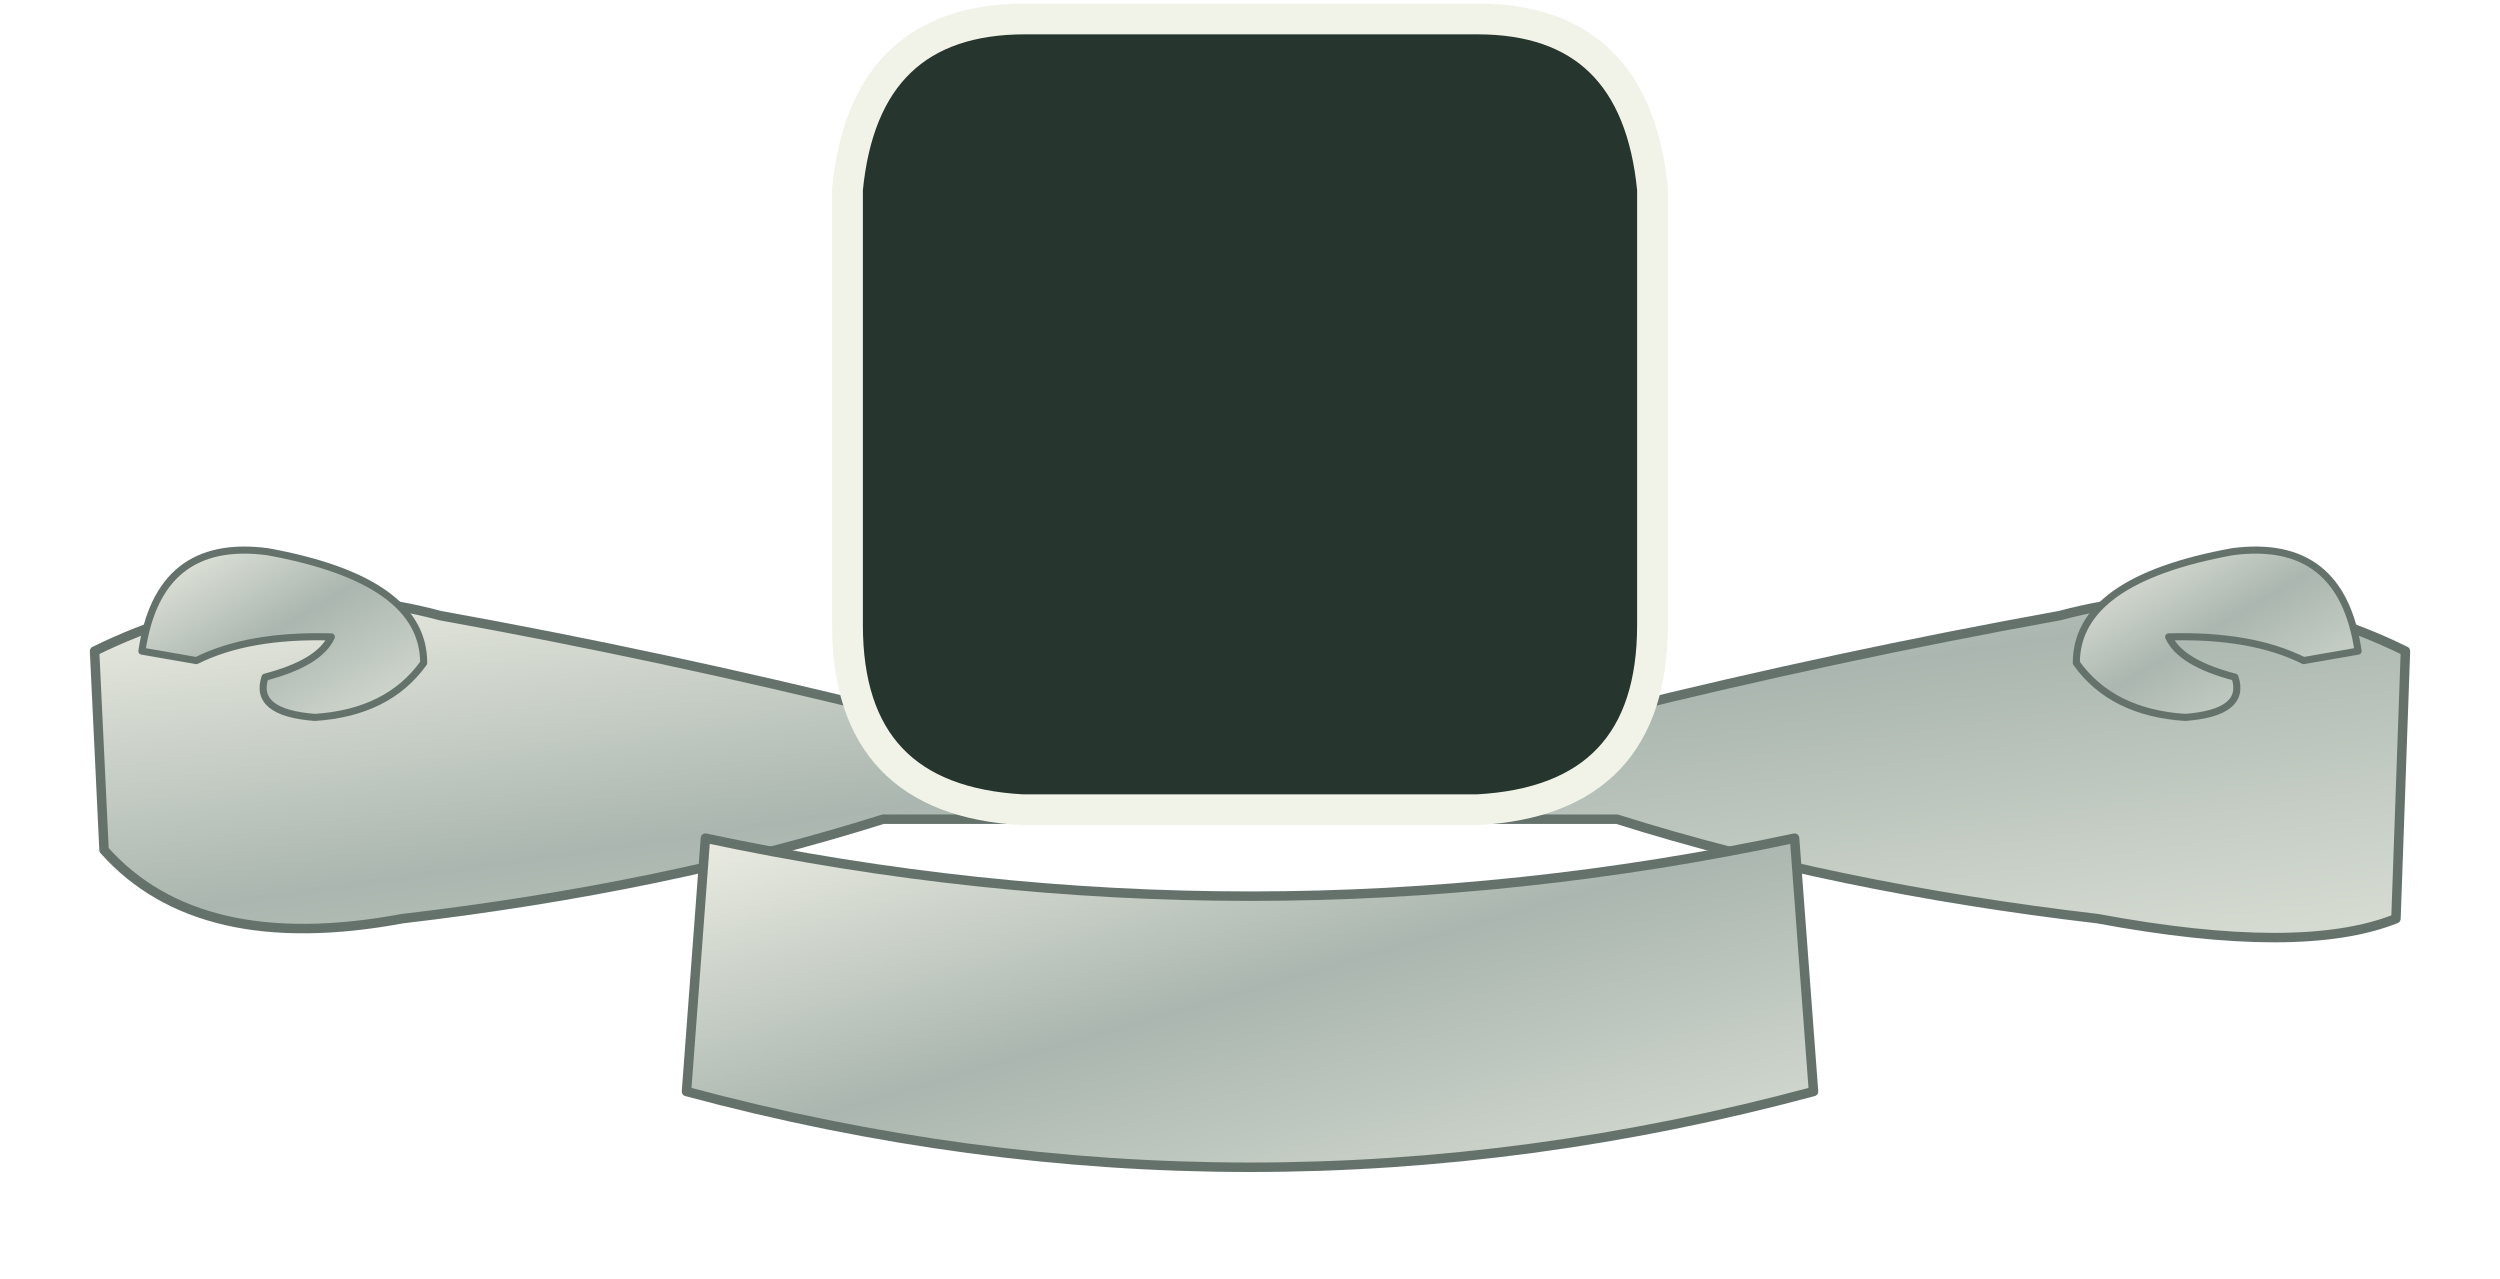
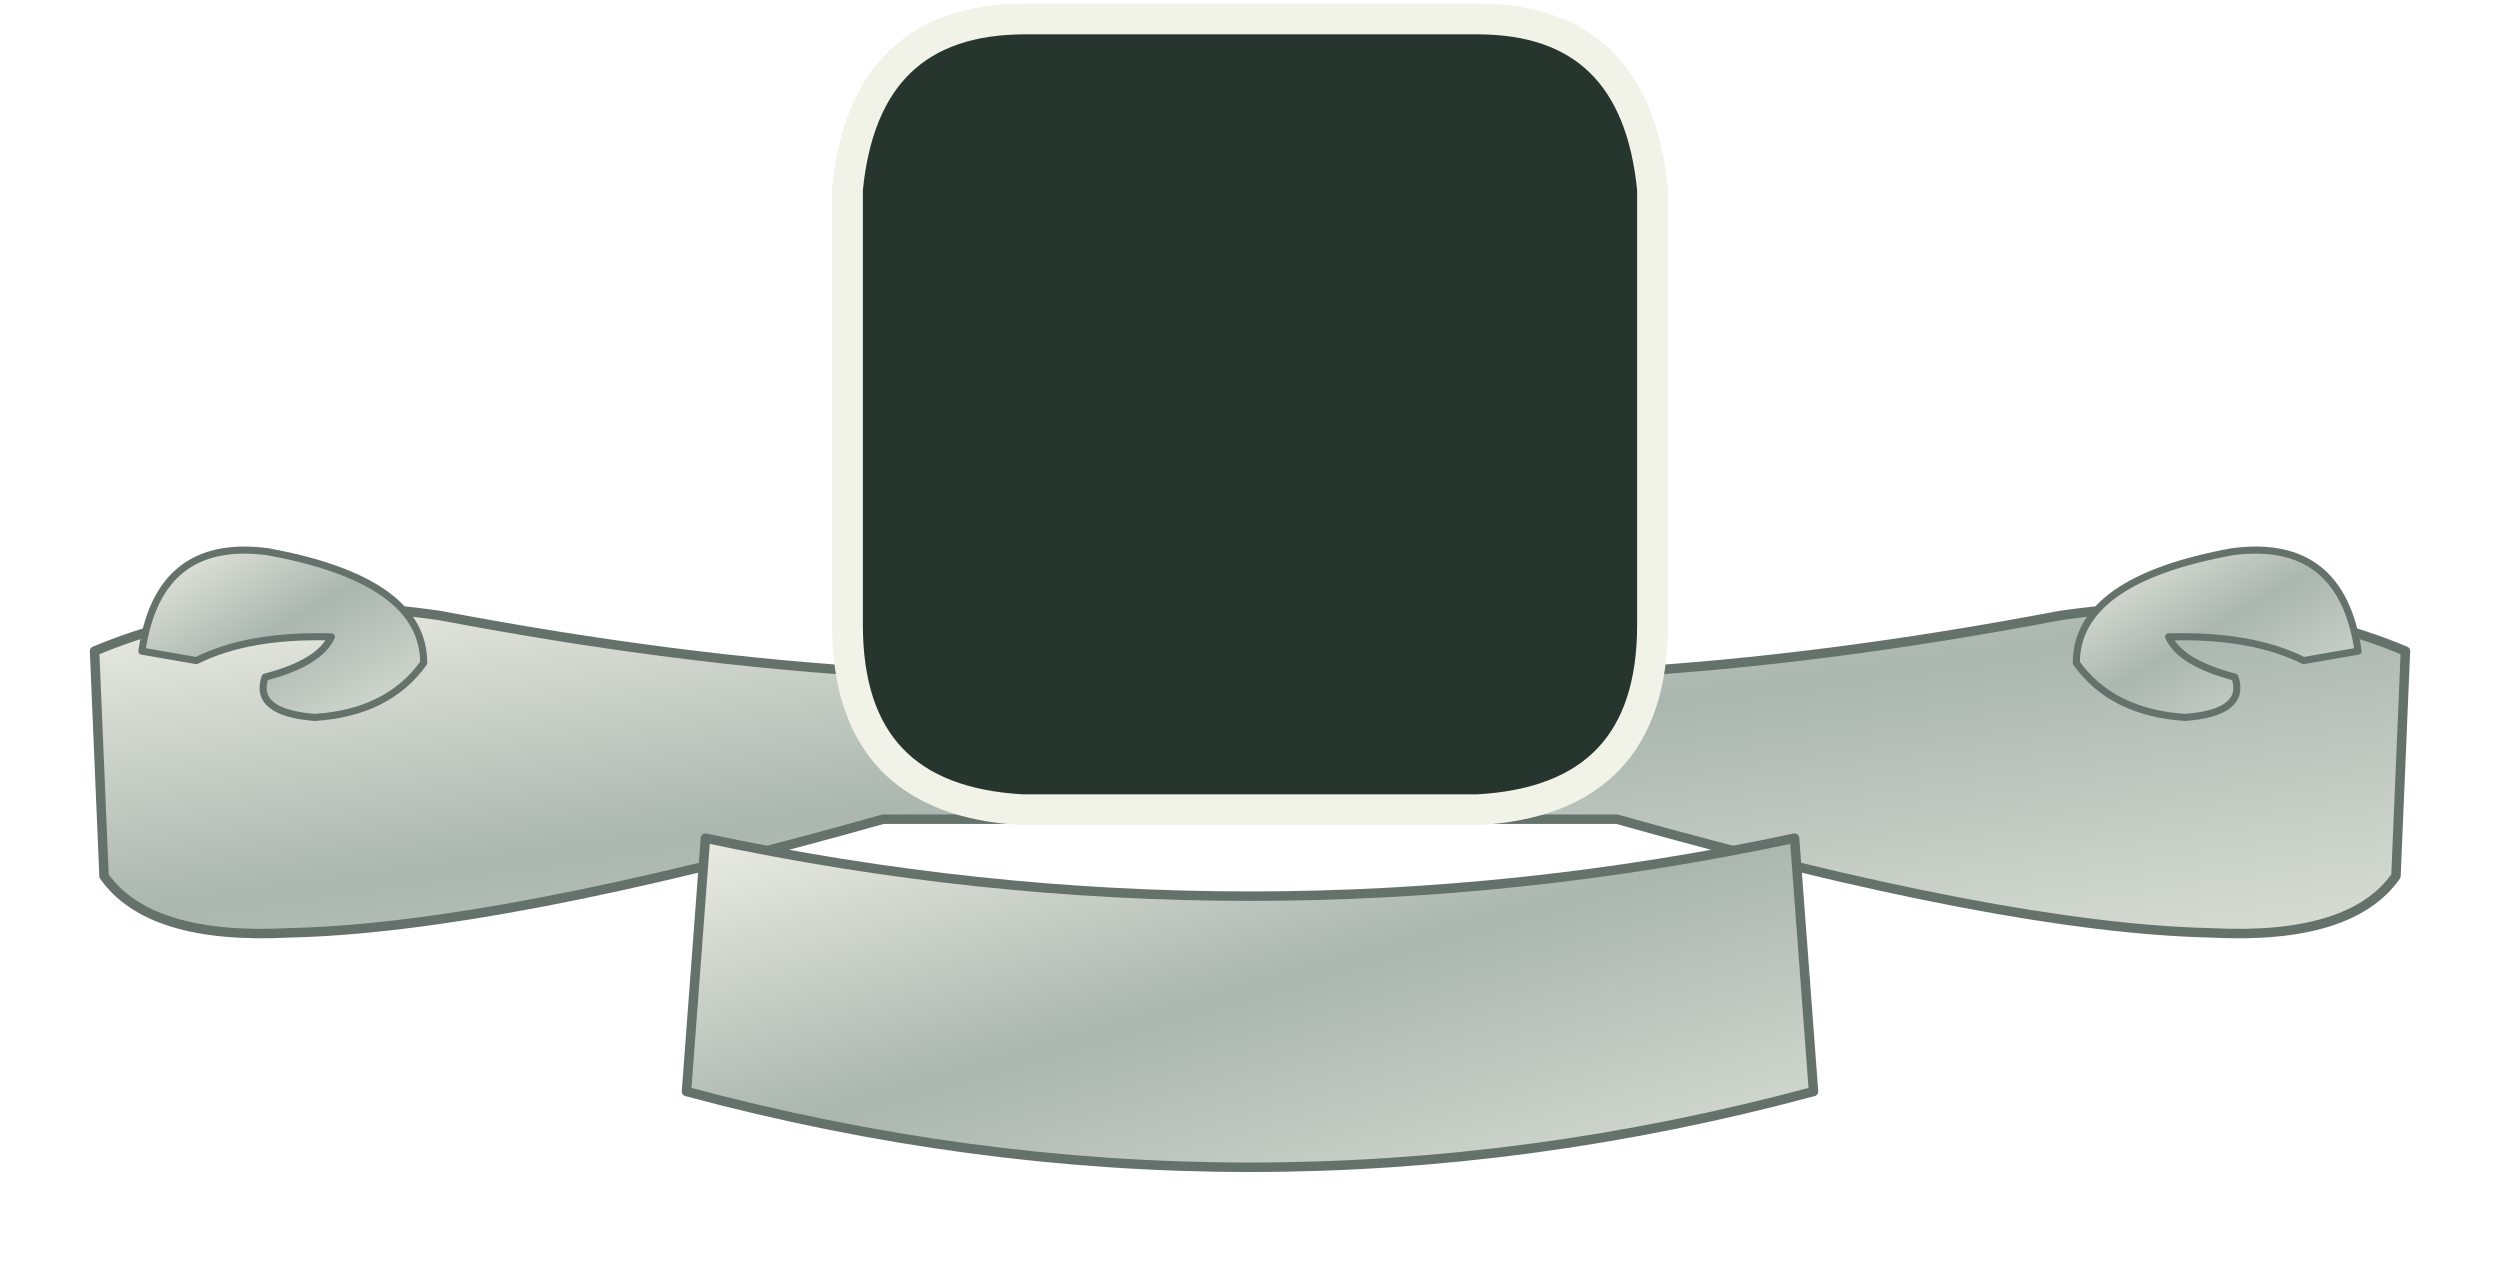
<svg xmlns="http://www.w3.org/2000/svg" viewBox="0 0 1007 515" role="img">
  <g data-template="parks-cap-scroll-badge" transform="translate(26.64815 0) scale(0.9537037)">
    <defs>
      <linearGradient id="silver" x1="0" y1="0" x2="1" y2="1">
        <stop offset="0" stop-color="#ecede3" />
        <stop offset=".48" stop-color="#aab6af" />
        <stop offset="1" stop-color="#d9ded4" />
      </linearGradient>
      <linearGradient id="bronze" x1="0" y1="0" x2="1" y2="1">
        <stop offset="0" stop-color="#dbc078" />
        <stop offset=".5" stop-color="#9d7f40" />
        <stop offset="1" stop-color="#bea161" />
      </linearGradient>
    </defs>
-     <path d="M12 275Q83 240 158 260Q252 277 345 300L655 300Q748 277 842 260Q917 240 988 275L984 388Q944 404 858 388Q747 375 655 346L345 346Q253 375 142 388Q56 404 16 359Z" fill="url(#silver)" stroke="#65726c" stroke-width="4" stroke-linejoin="round" stroke-linecap="round" data-role="border" />
+     <path d="M12 275 Q76 248 158 260 Q258 279 345 284 L655 284 Q742 279 842 260 Q924 248 988 275 L984 370 Q965 397 906 394 Q818 392 655 346 L345 346 Q182 392 94 394 Q35 397 16 370 Z" fill="url(#silver)" stroke="#65726c" stroke-width="4" stroke-linejoin="round" stroke-linecap="round" data-role="border" />
    <path d="M32 275Q39 227 85 233Q151 245 151 280Q136 301 105 303Q79 301 84 286Q107 280 112 269Q77 268 55 279Z" fill="url(#silver)" stroke="#65726c" stroke-width="3" stroke-linejoin="round" stroke-linecap="round" data-role="border" />
    <path d="M968 275Q961 227 915 233Q849 245 849 280Q864 301 895 303Q921 301 916 286Q893 280 888 269Q923 268 945 279Z" fill="url(#silver)" stroke="#65726c" stroke-width="3" stroke-linejoin="round" stroke-linecap="round" data-role="border" />
    <path d="M270 354Q500 403 730 354L738 461Q500 525 262 461Z" fill="url(#silver)" stroke="#65726c" stroke-width="4" stroke-linejoin="round" stroke-linecap="round" data-role="border" />
    <g data-component="embossed-outlined-caption">
      <g data-shared="embossed-outlined-caption-45b312d54c" />
    </g>
    <g data-component="embossed-outlined-caption">
      <g data-shared="embossed-outlined-caption-1d0d62a359" />
    </g>
    <g data-component="embossed-outlined-caption">
      <g data-shared="embossed-outlined-caption-d48bf5929d" />
    </g>
    <path d="M405 8H596Q663 8 670 80V264Q670 338 596 342H404Q330 338 330 264V80Q337 8 405 8Z" fill="#26362e" stroke="#f1f3e8" stroke-width="13" stroke-linejoin="round" stroke-linecap="round" />
    <g data-role="crest">
      <g data-component="uploaded-bc-modern-arms" data-master-id="uploaded-bc-modern-arms" data-master-geometry-hash="e4978cfc1f888dcac86c0d5a7c14bbf2a9e620aab4b00babf488600e7ab882c2" data-paint-mode="engraved" transform="translate(370.4062 24) scale(1.284449) translate(-0.0 -0.0)" style="fill-rule:evenodd">
        <g data-shared="uploaded-bc-modern-arms-da5d14bfd0" />
      </g>
    </g>
  </g>
</svg>
